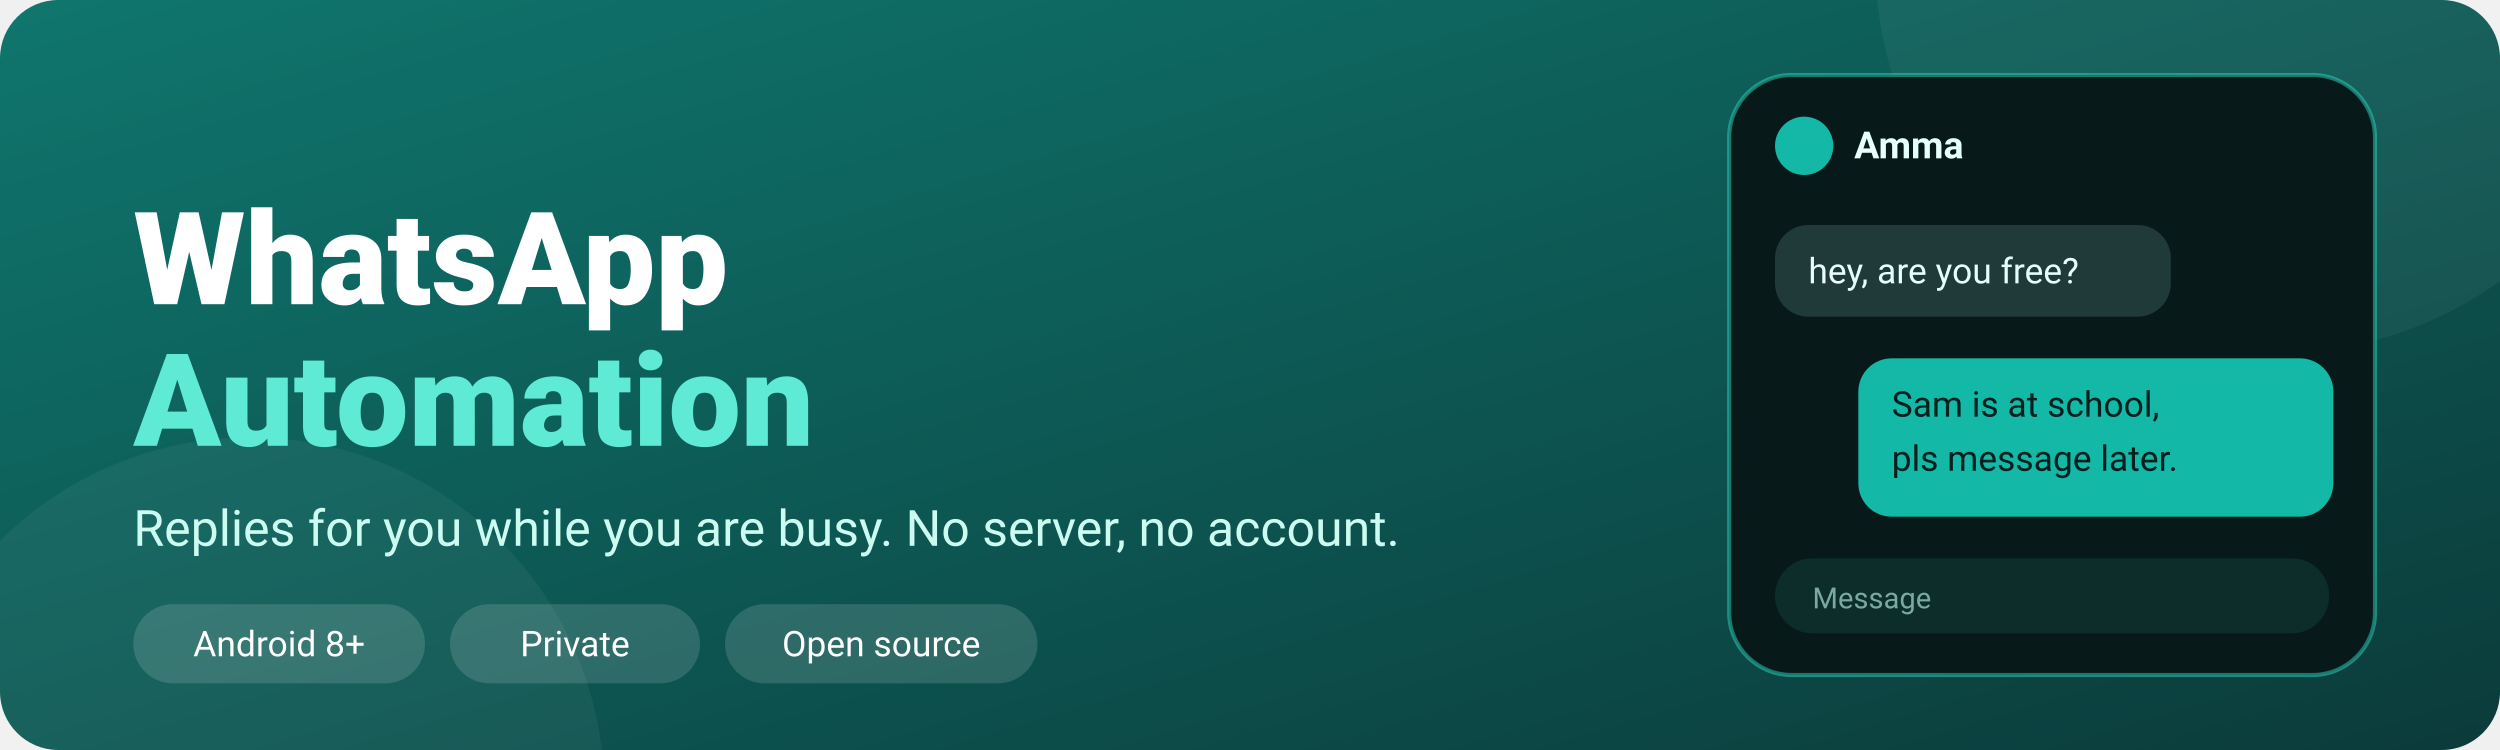
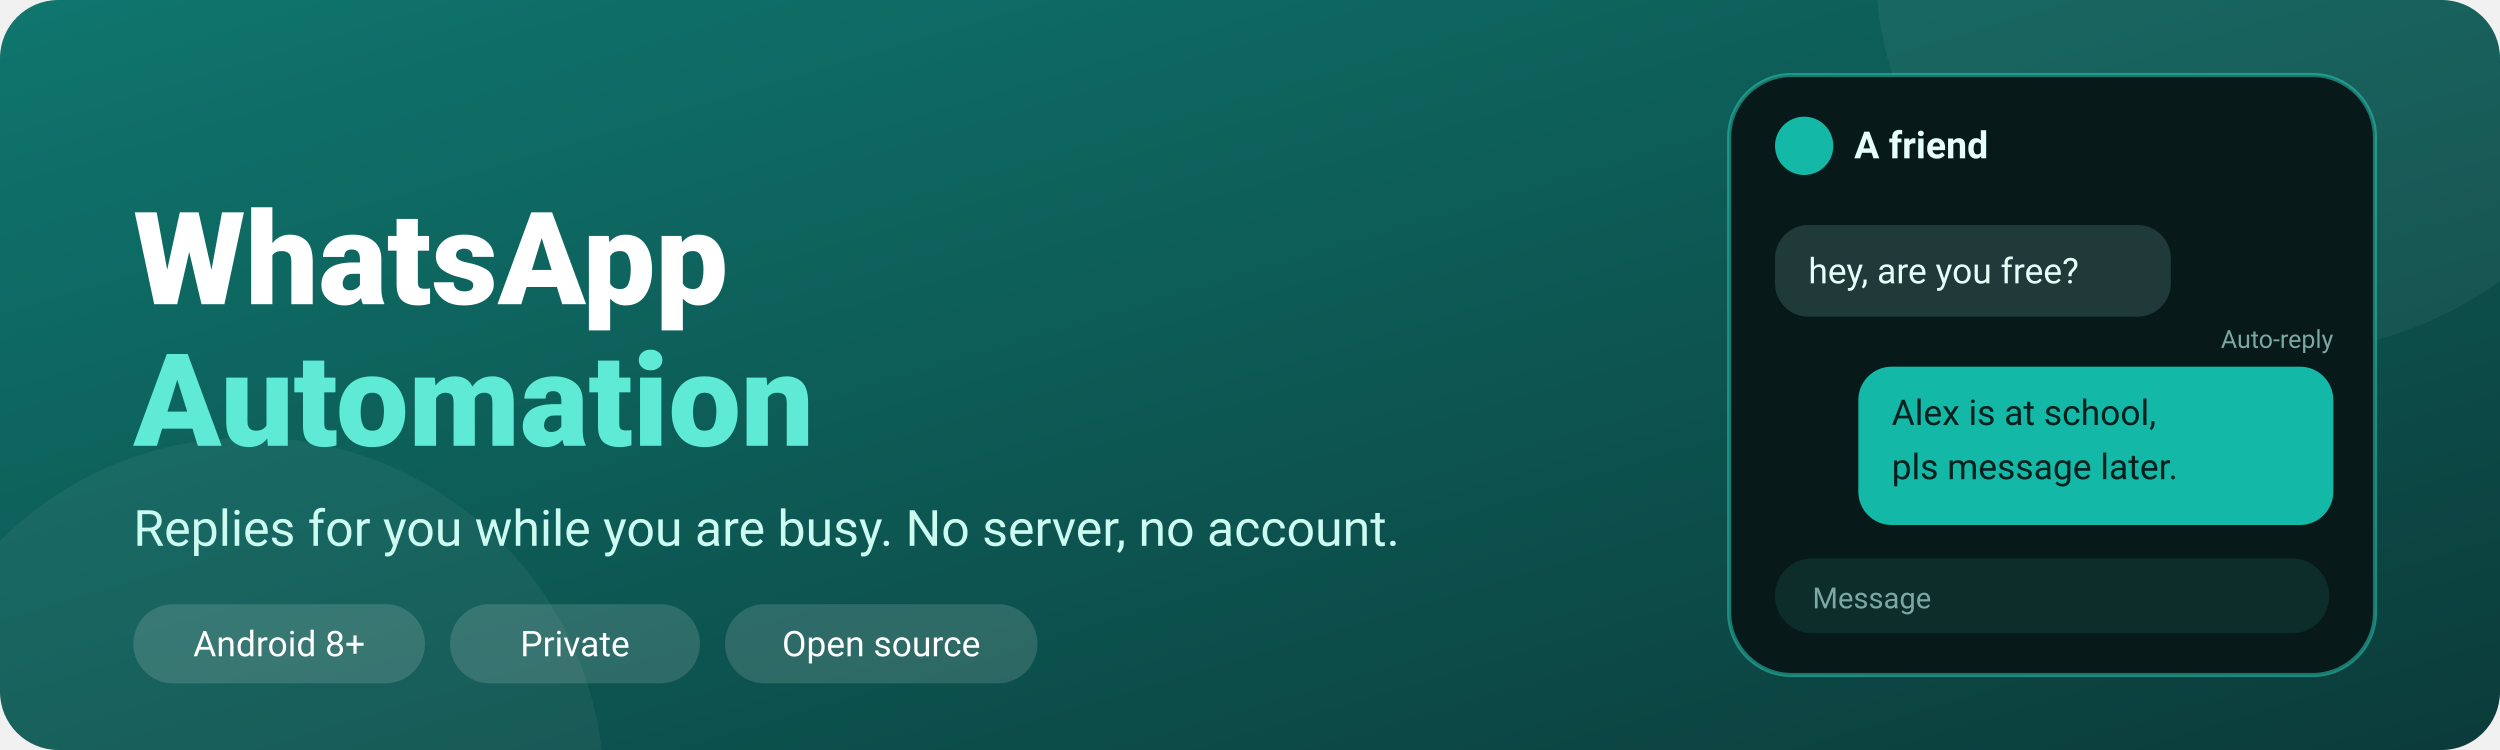
<svg xmlns="http://www.w3.org/2000/svg" width="1200" height="360" viewBox="0 0 1200 360" role="img" aria-label="WhatsApp Automation: replies for you while you are busy">
  <defs>
    <linearGradient id="bg" x1="0" y1="0" x2="1" y2="1">
      <stop offset="0" stop-color="#0f766e" />
      <stop offset="1" stop-color="#0b3b3a" />
    </linearGradient>
  </defs>
  <rect width="1200" height="360" rx="28" fill="url(#bg)" />
  <circle cx="1090" cy="-20" r="190" fill="#ffffff" opacity="0.05" />
  <circle cx="120" cy="380" r="170" fill="#ffffff" opacity="0.05" />
  <g font-family="-apple-system, 'Segoe UI', Roboto, 'Helvetica Neue', Arial, sans-serif">
    <text x="64" y="146" font-size="62" font-weight="800" fill="#ffffff">WhatsApp</text>
    <text x="64" y="214" font-size="62" font-weight="800" fill="#5eead4">Automation</text>
    <text x="64" y="262" font-size="24" fill="#ccfbf1">Replies for you while you are busy. No server, no account.</text>
    <rect x="64" y="290" width="140" height="38" rx="19" fill="#ffffff" opacity="0.14" />
    <text x="134" y="315" font-size="17" fill="#ffffff" text-anchor="middle">Android 8+</text>
    <rect x="216" y="290" width="120" height="38" rx="19" fill="#ffffff" opacity="0.14" />
    <text x="276" y="315" font-size="17" fill="#ffffff" text-anchor="middle">Private</text>
    <rect x="348" y="290" width="150" height="38" rx="19" fill="#ffffff" opacity="0.14" />
    <text x="423" y="315" font-size="17" fill="#ffffff" text-anchor="middle">Open source</text>
    <g transform="translate(830 36)">
      <rect width="310" height="288" rx="30" fill="#071a19" stroke="#2dd4bf" stroke-opacity="0.5" stroke-width="2" />
      <circle cx="36" cy="34" r="14" fill="#14b8a6" />
-       <text x="60" y="40" font-size="18" font-weight="600" fill="#e6fffb">Amma</text>
+       <text x="60" y="40" font-size="18" font-weight="600" fill="#e6fffb">A friend</text>
      <rect x="22" y="72" width="190" height="44" rx="16" fill="#1f3a38" />
      <text x="38" y="100" font-size="17" fill="#e6fffb">hey, are you free?</text>
-       <rect x="62" y="136" width="228" height="76" rx="16" fill="#14b8a6" />
-       <text x="78" y="164" font-size="17" fill="#04201e">Sam is at school,</text>
-       <text x="78" y="190" font-size="17" fill="#04201e">pls message later.</text>
+       <text x="290" y="131" font-size="12" fill="#7aa8a3" text-anchor="end">Auto-reply</text>
+       <rect x="62" y="140" width="228" height="76" rx="16" fill="#14b8a6" />
+       <text x="78" y="168" font-size="17" fill="#04201e">Alex is at school,</text>
+       <text x="78" y="194" font-size="17" fill="#04201e">pls message later.</text>
      <rect x="22" y="232" width="266" height="36" rx="18" fill="#0d2d2b" />
      <text x="40" y="256" font-size="14" fill="#7aa8a3">Message</text>
    </g>
  </g>
</svg>
